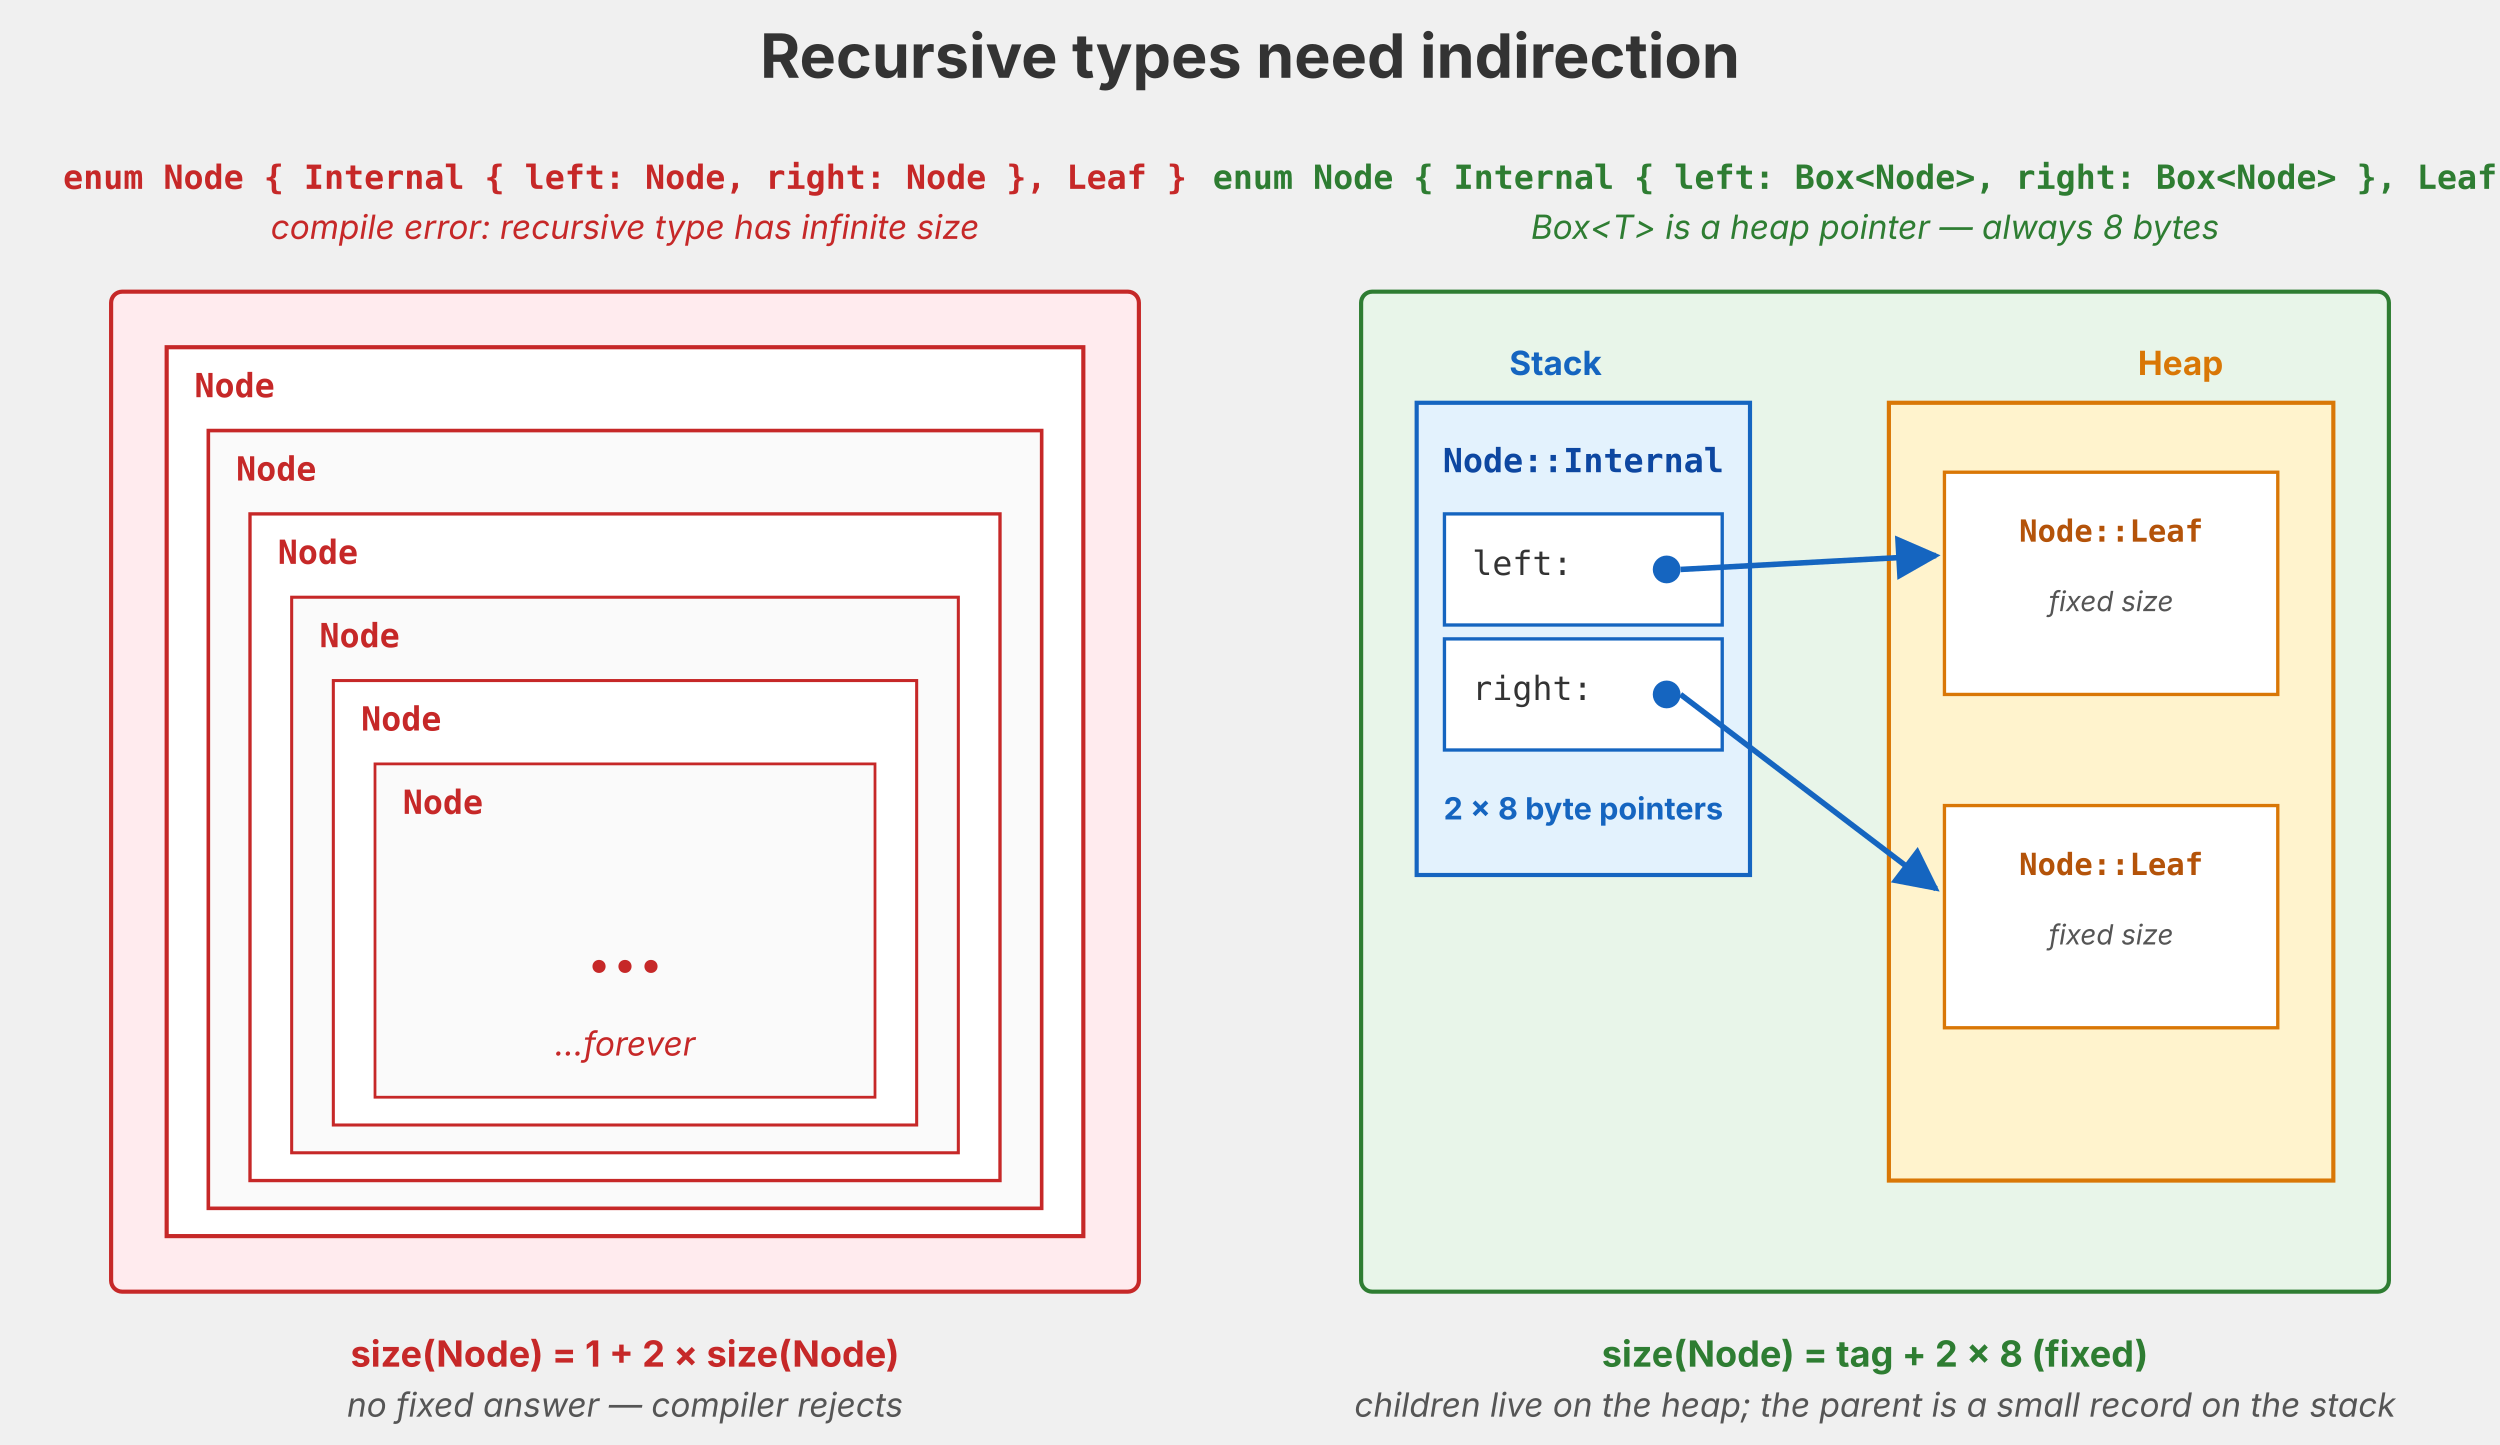
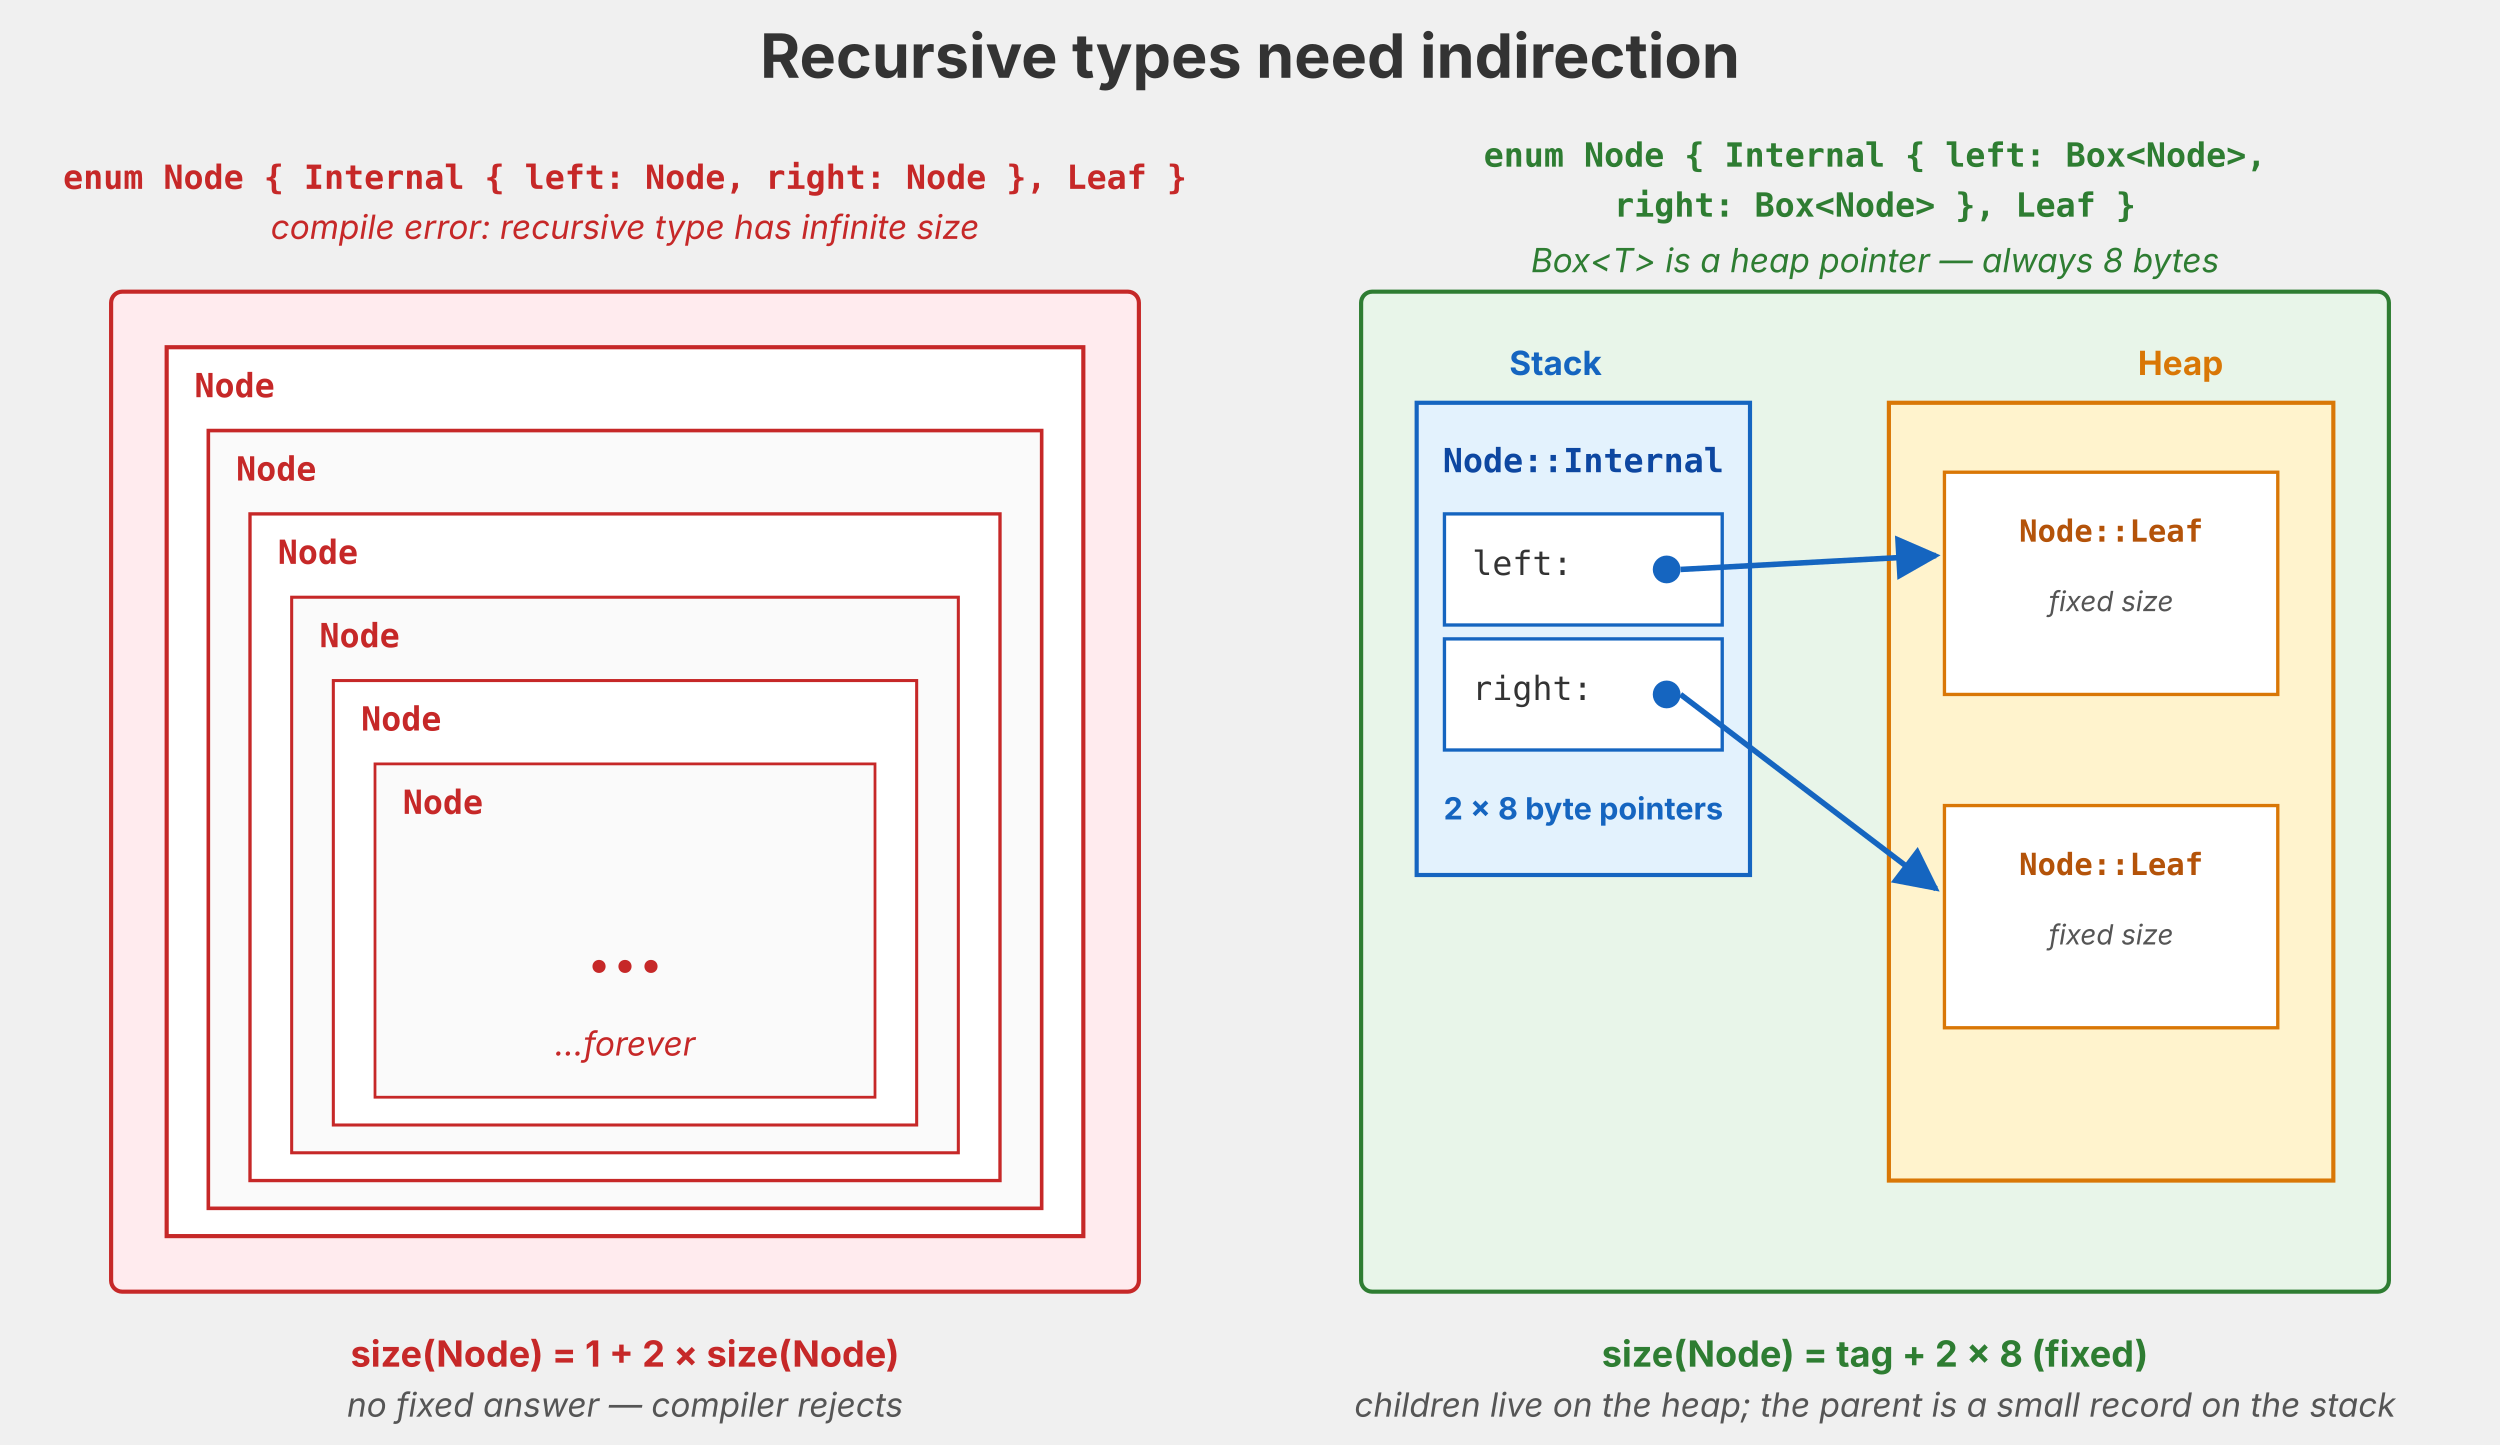
<svg xmlns="http://www.w3.org/2000/svg" viewBox="0 0 900 520" font-family="system-ui, -apple-system, sans-serif">
  <defs>
    <marker id="rec-arrow" viewBox="0 0 10 10" refX="9" refY="5" markerWidth="8" markerHeight="8" orient="auto-start-reverse">
      <path d="M 0 0 L 10 5 L 0 10 z" fill="#1565c0" />
    </marker>
  </defs>
  <text x="450" y="28" text-anchor="middle" font-size="22" font-weight="700" fill="#333">
    Recursive types need indirection
  </text>
  <text x="225" y="68" text-anchor="middle" font-size="12" font-weight="700" font-family="ui-monospace, monospace" fill="#c62828">
    enum Node { Internal { left: Node, right: Node }, Leaf }
  </text>
  <text x="225" y="86" text-anchor="middle" font-size="12" fill="#c62828" font-style="italic">
    compile error: recursive type has infinite size
  </text>
  <rect x="40" y="105" width="370" height="360" fill="#ffebee" stroke="#c62828" stroke-width="1.5" rx="4" />
  <rect x="60" y="125" width="330" height="320" fill="white" stroke="#c62828" stroke-width="1.5" />
  <text x="70" y="143" font-size="12" font-weight="700" font-family="ui-monospace, monospace" fill="#c62828">Node</text>
  <rect x="75" y="155" width="300" height="280" fill="#fafafa" stroke="#c62828" stroke-width="1.3" />
  <text x="85" y="173" font-size="12" font-weight="700" font-family="ui-monospace, monospace" fill="#c62828">Node</text>
  <rect x="90" y="185" width="270" height="240" fill="white" stroke="#c62828" stroke-width="1.2" />
  <text x="100" y="203" font-size="12" font-weight="700" font-family="ui-monospace, monospace" fill="#c62828">Node</text>
  <rect x="105" y="215" width="240" height="200" fill="#fafafa" stroke="#c62828" stroke-width="1.1" />
  <text x="115" y="233" font-size="12" font-weight="700" font-family="ui-monospace, monospace" fill="#c62828">Node</text>
  <rect x="120" y="245" width="210" height="160" fill="white" stroke="#c62828" stroke-width="1.1" />
  <text x="130" y="263" font-size="12" font-weight="700" font-family="ui-monospace, monospace" fill="#c62828">Node</text>
  <rect x="135" y="275" width="180" height="120" fill="#fafafa" stroke="#c62828" stroke-width="1" />
  <text x="145" y="293" font-size="12" font-weight="700" font-family="ui-monospace, monospace" fill="#c62828">Node</text>
  <text x="225" y="350" text-anchor="middle" font-size="28" fill="#c62828" font-weight="700">…</text>
  <text x="225" y="380" text-anchor="middle" font-size="12" fill="#c62828" font-style="italic">
    ...forever
  </text>
  <text x="225" y="492" text-anchor="middle" font-size="13" fill="#c62828" font-weight="700">
    size(Node) = 1 + 2 × size(Node)
  </text>
  <text x="225" y="510" text-anchor="middle" font-size="12" fill="#555" font-style="italic">
    no fixed answer — compiler rejects
  </text>
-   <text x="675" y="68" text-anchor="middle" font-size="12" font-weight="700" font-family="ui-monospace, monospace" fill="#2e7d32">
-     enum Node { Internal { left: Box&lt;Node&gt;, right: Box&lt;Node&gt; }, Leaf }
+   <text x="675" y="60" text-anchor="middle" font-size="12" font-weight="700" font-family="ui-monospace, monospace" fill="#2e7d32">
+     enum Node { Internal { left: Box&lt;Node&gt;,
  </text>
-   <text x="675" y="86" text-anchor="middle" font-size="12" fill="#2e7d32" font-style="italic">
+   <text x="675" y="78" text-anchor="middle" font-size="12" font-weight="700" font-family="ui-monospace, monospace" fill="#2e7d32">
+     right: Box&lt;Node&gt; }, Leaf }
+   </text>
+   <text x="675" y="98" text-anchor="middle" font-size="12" fill="#2e7d32" font-style="italic">
    Box&lt;T&gt; is a heap pointer — always 8 bytes
  </text>
  <rect x="490" y="105" width="370" height="360" fill="#e8f5e9" stroke="#2e7d32" stroke-width="1.5" rx="4" />
  <text x="560" y="135" text-anchor="middle" font-size="12" font-weight="700" fill="#1565c0">Stack</text>
  <rect x="510" y="145" width="120" height="170" fill="#e3f2fd" stroke="#1565c0" stroke-width="1.5" />
  <text x="570" y="170" text-anchor="middle" font-size="12" font-weight="700" font-family="ui-monospace, monospace" fill="#0d47a1">Node::Internal</text>
  <rect x="520" y="185" width="100" height="40" fill="white" stroke="#1565c0" stroke-width="1.2" />
  <text x="530" y="207" font-size="12" font-family="ui-monospace, monospace" fill="#333">left:</text>
  <circle cx="600" cy="205" r="5" fill="#1565c0" />
  <rect x="520" y="230" width="100" height="40" fill="white" stroke="#1565c0" stroke-width="1.2" />
  <text x="530" y="252" font-size="12" font-family="ui-monospace, monospace" fill="#333">right:</text>
  <circle cx="600" cy="250" r="5" fill="#1565c0" />
  <text x="570" y="295" text-anchor="middle" font-size="11" fill="#1565c0" font-weight="700">
    2 × 8 byte pointers
  </text>
  <text x="785" y="135" text-anchor="middle" font-size="12" font-weight="700" fill="#d97706">Heap</text>
  <rect x="680" y="145" width="160" height="280" fill="#fff3cd" stroke="#d97706" stroke-width="1.5" />
  <rect x="700" y="170" width="120" height="80" fill="white" stroke="#d97706" stroke-width="1.2" />
  <text x="760" y="195" text-anchor="middle" font-size="11" font-weight="700" font-family="ui-monospace, monospace" fill="#b45309">Node::Leaf</text>
  <text x="760" y="220" text-anchor="middle" font-size="10" fill="#555" font-style="italic">
    fixed size
  </text>
  <rect x="700" y="290" width="120" height="80" fill="white" stroke="#d97706" stroke-width="1.2" />
  <text x="760" y="315" text-anchor="middle" font-size="11" font-weight="700" font-family="ui-monospace, monospace" fill="#b45309">Node::Leaf</text>
  <text x="760" y="340" text-anchor="middle" font-size="10" fill="#555" font-style="italic">
    fixed size
  </text>
  <line x1="605" y1="205" x2="697" y2="200" stroke="#1565c0" stroke-width="2" marker-end="url(#rec-arrow)" />
  <line x1="605" y1="250" x2="697" y2="320" stroke="#1565c0" stroke-width="2" marker-end="url(#rec-arrow)" />
  <text x="675" y="492" text-anchor="middle" font-size="13" fill="#2e7d32" font-weight="700">
    size(Node) = tag + 2 × 8  (fixed)
  </text>
  <text x="675" y="510" text-anchor="middle" font-size="12" fill="#555" font-style="italic">
    children live on the heap; the parent is a small record on the stack
  </text>
</svg>
